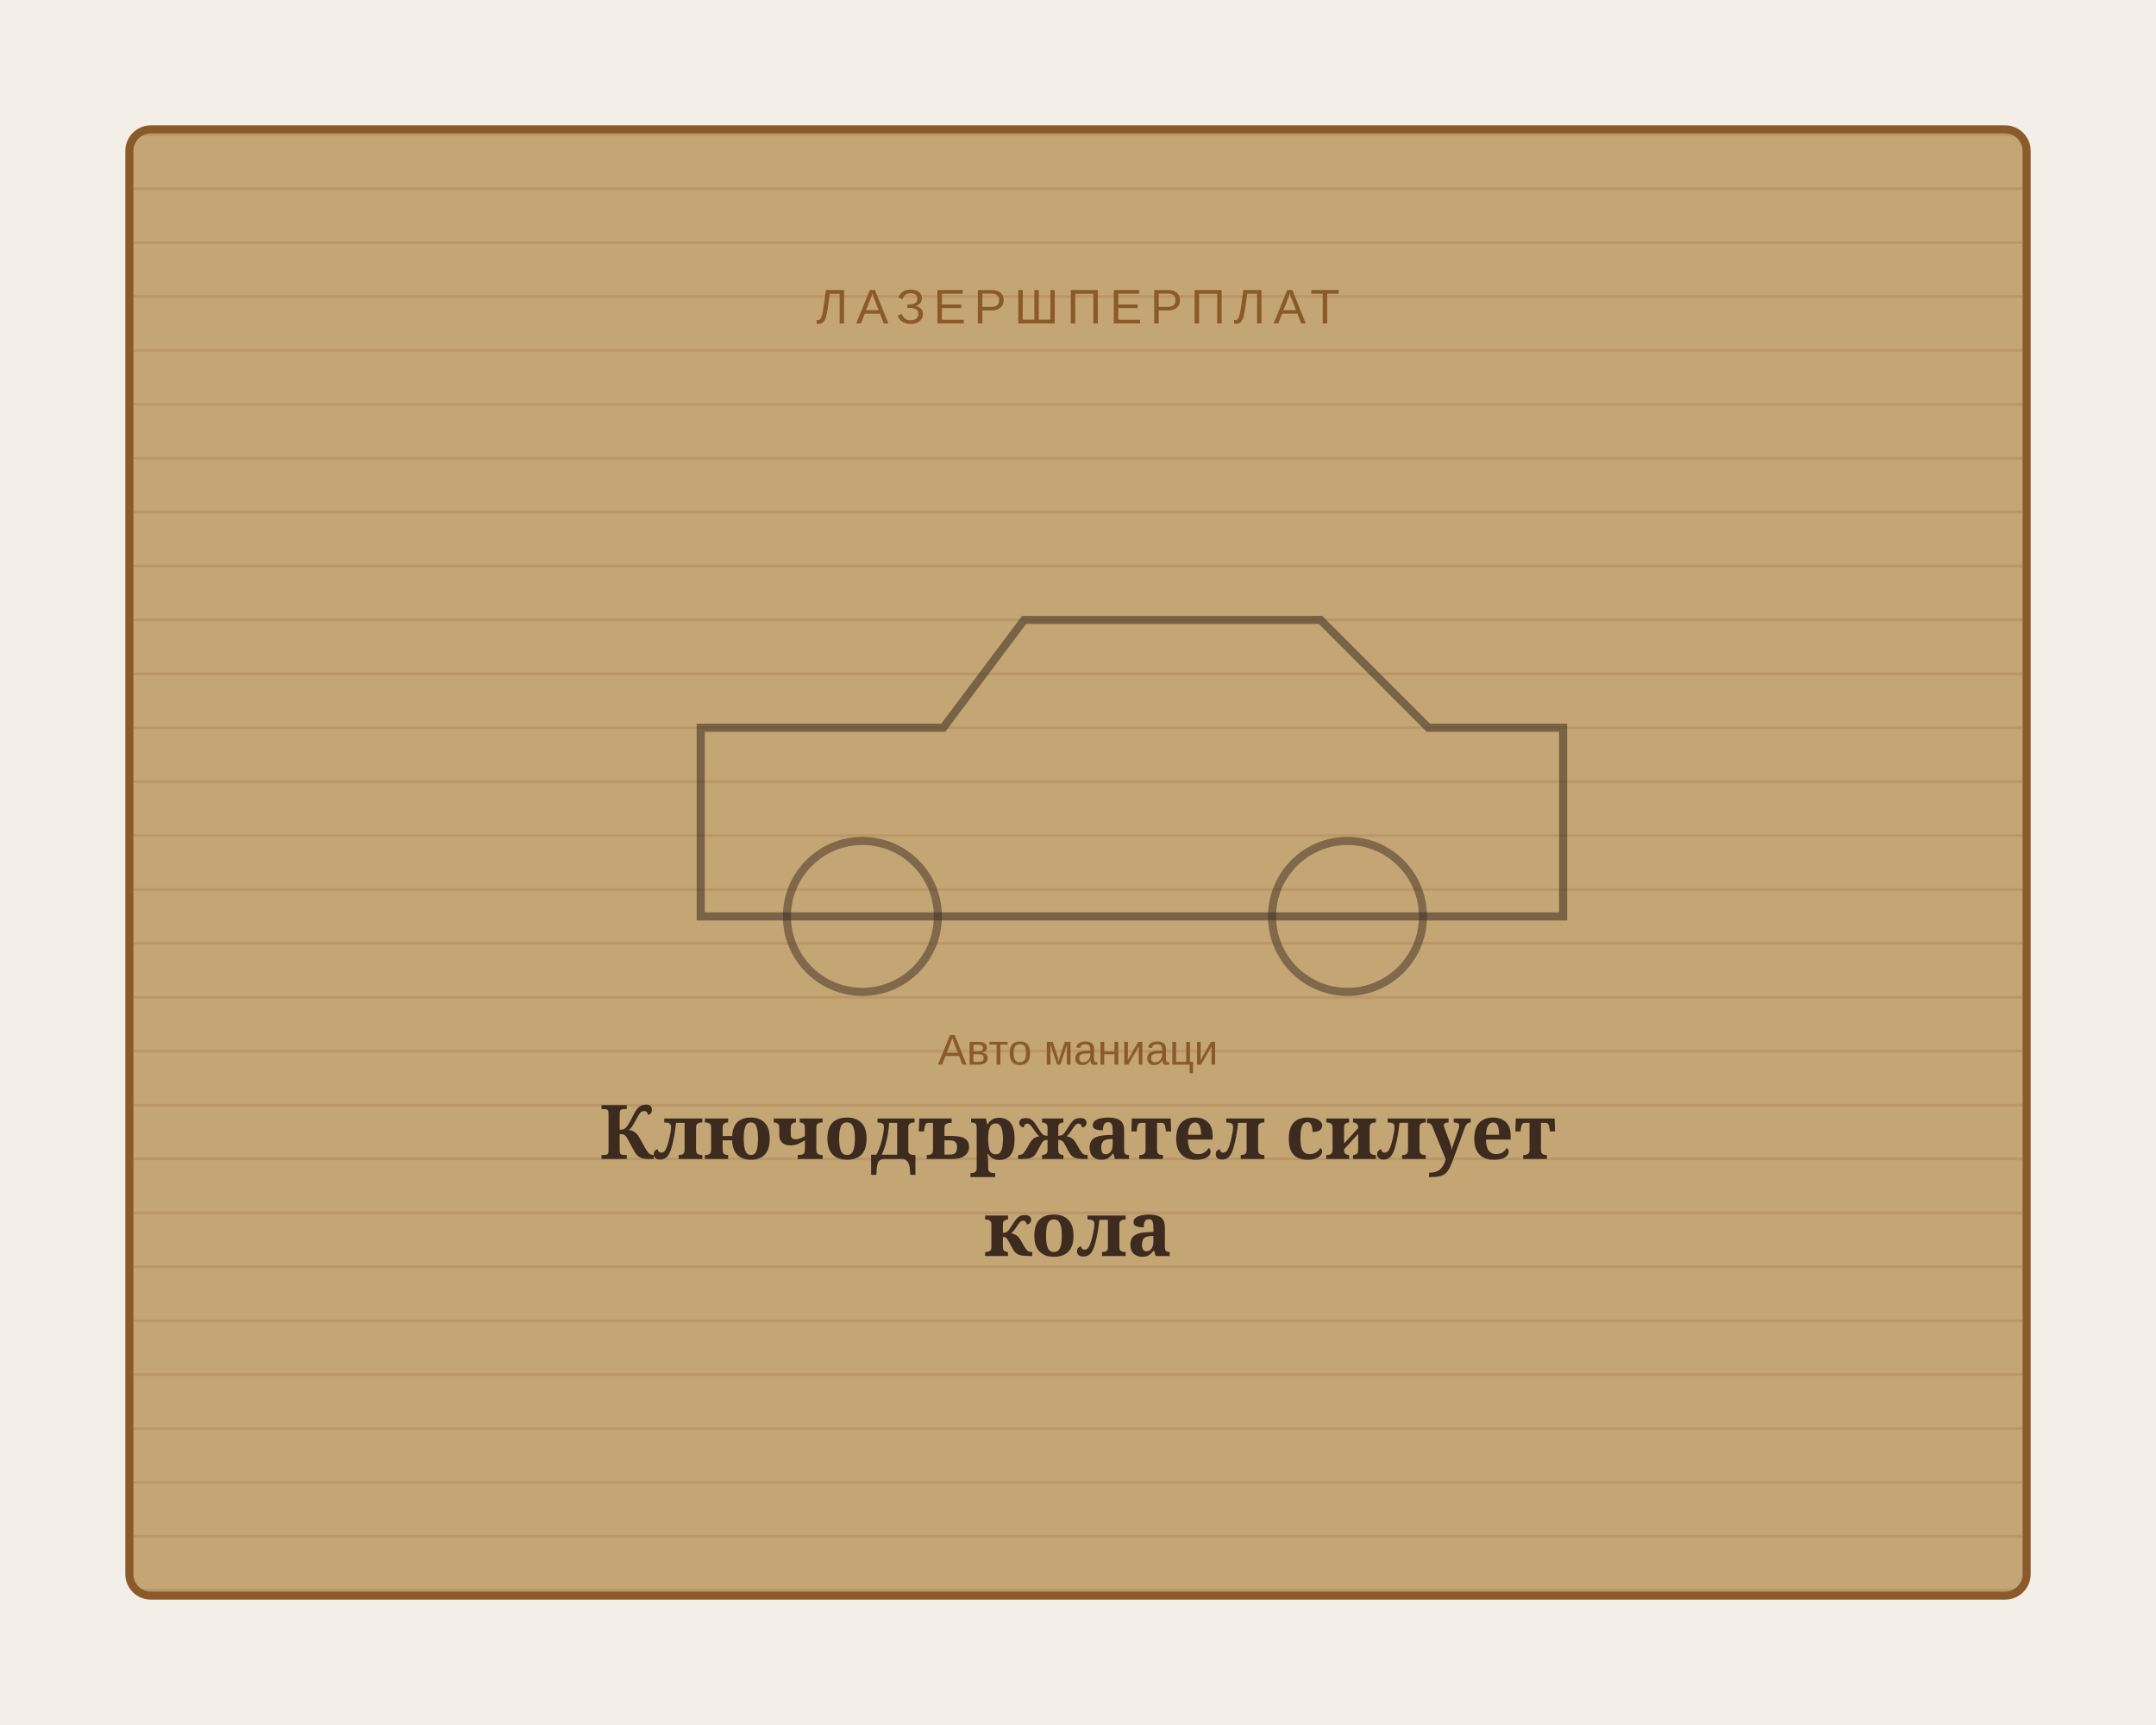
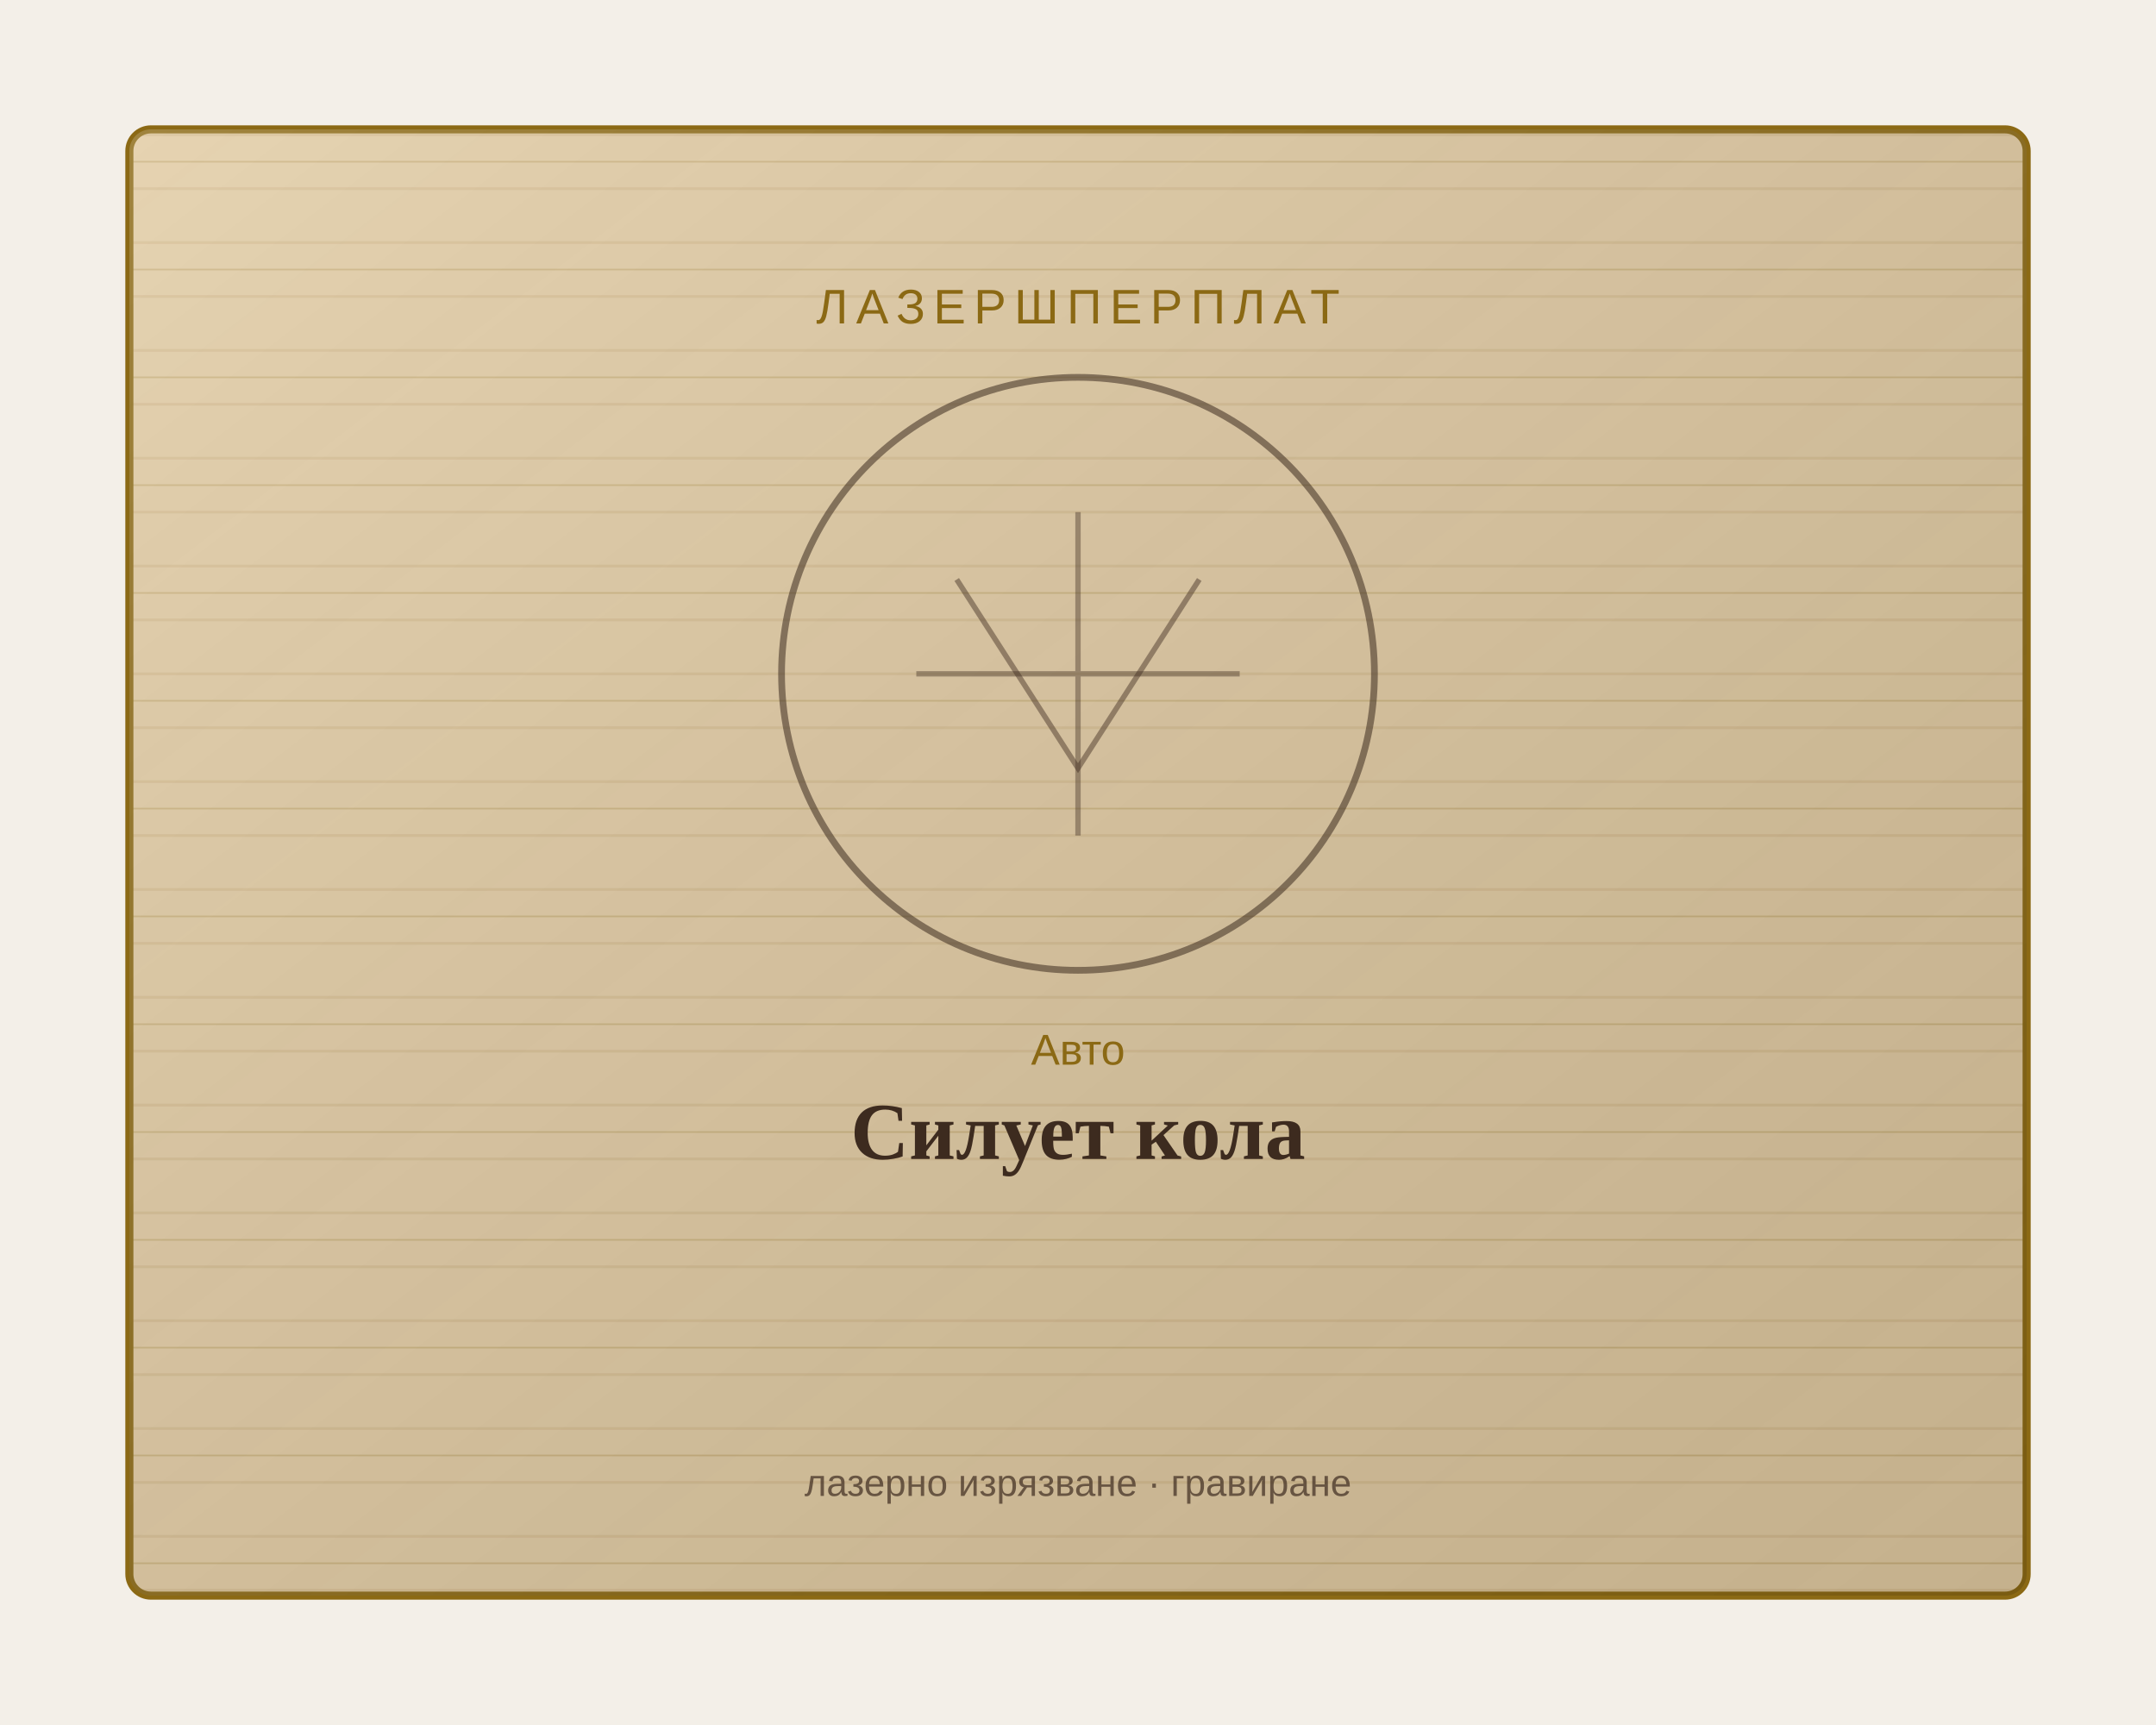
<svg xmlns="http://www.w3.org/2000/svg" width="800" height="640" viewBox="0 0 800 640">
  <defs>
-     <pattern id="grain0" width="40" height="40" patternUnits="userSpaceOnUse">
-       <rect width="40" height="40" fill="#c4a574" />
-       <path d="M0 10 H40 M0 30 H40" stroke="#a67c52" stroke-width="1" opacity="0.35" />
+     <pattern id="grain84" width="40" height="40" patternUnits="userSpaceOnUse">
+       <rect width="40" height="40" fill="#e0c9a0" />
+       <path d="M0 10 H40 M0 30 H40" stroke="#c4a574" stroke-width="1" opacity="0.35" />
+       <path d="M0 20 H40" stroke="#8b6914" stroke-width="0.6" opacity="0.25" />
    </pattern>
+     <linearGradient id="shade84" x1="0" y1="0" x2="1" y2="1">
+       <stop offset="0%" stop-color="#ffffff" stop-opacity="0.18" />
+       <stop offset="100%" stop-color="#000000" stop-opacity="0.12" />
+     </linearGradient>
  </defs>
  <rect width="800" height="640" fill="#f3efe8" />
-   <rect x="48" y="48" width="704" height="544" rx="8" fill="url(#grain0)" stroke="#8b5a2b" stroke-width="3" />
-   <path d="M260 270h90l30-40h110l40 40h50v70H260z" fill="none" stroke="#3d2b1f" stroke-width="3" opacity="0.55" />
-   <circle cx="320" cy="340" r="28" fill="none" stroke="#3d2b1f" stroke-width="3" opacity="0.5" />
-   <circle cx="500" cy="340" r="28" fill="none" stroke="#3d2b1f" stroke-width="3" opacity="0.5" />
-   <text x="400" y="120" text-anchor="middle" font-family="Segoe UI, Arial, sans-serif" font-size="18" letter-spacing="3" fill="#8b5a2b">ЛАЗЕРШПЕРПЛАТ</text>
-   <text x="400" y="395" text-anchor="middle" font-family="Segoe UI, Arial, sans-serif" font-size="16" fill="#8b5a2b">Авто маниаци</text>
-   <text x="400" y="430" text-anchor="middle" font-family="Georgia, serif" font-size="28" font-weight="700" fill="#3d2b1f">Ключодържател силует</text>
-   <text x="400" y="466" text-anchor="middle" font-family="Georgia, serif" font-size="28" font-weight="700" fill="#3d2b1f">кола</text>
+   <rect x="48" y="48" width="704" height="544" rx="8" fill="url(#grain84)" stroke="#8b6914" stroke-width="3" />
+   <rect x="48" y="48" width="704" height="544" rx="8" fill="url(#shade84)" />
+   <circle cx="400" cy="250" r="110" fill="none" stroke="#3d2b1f" stroke-width="2.5" opacity="0.55" />
+   <path d="M340 250 H460 M400 190 V310" stroke="#3d2b1f" stroke-width="2" opacity="0.4" />
+   <path d="M355 215 L400 285 L445 215" fill="none" stroke="#3d2b1f" stroke-width="2" opacity="0.45" />
+   <text x="400" y="120" text-anchor="middle" font-family="Segoe UI, Arial, sans-serif" font-size="18" letter-spacing="3" fill="#8b6914">ЛАЗЕРШПЕРПЛАТ</text>
+   <text x="400" y="395" text-anchor="middle" font-family="Segoe UI, Arial, sans-serif" font-size="16" fill="#8b6914">Авто</text>
+   <text x="400" y="430" text-anchor="middle" font-family="Georgia, 'Times New Roman', serif" font-size="30" font-weight="700" fill="#3d2b1f">Силует кола</text>
+   <text x="400" y="555" text-anchor="middle" font-family="Segoe UI, Arial, sans-serif" font-size="14" fill="#3d2b1f" opacity="0.7">лазерно изрязване · гравиране</text>
</svg>
